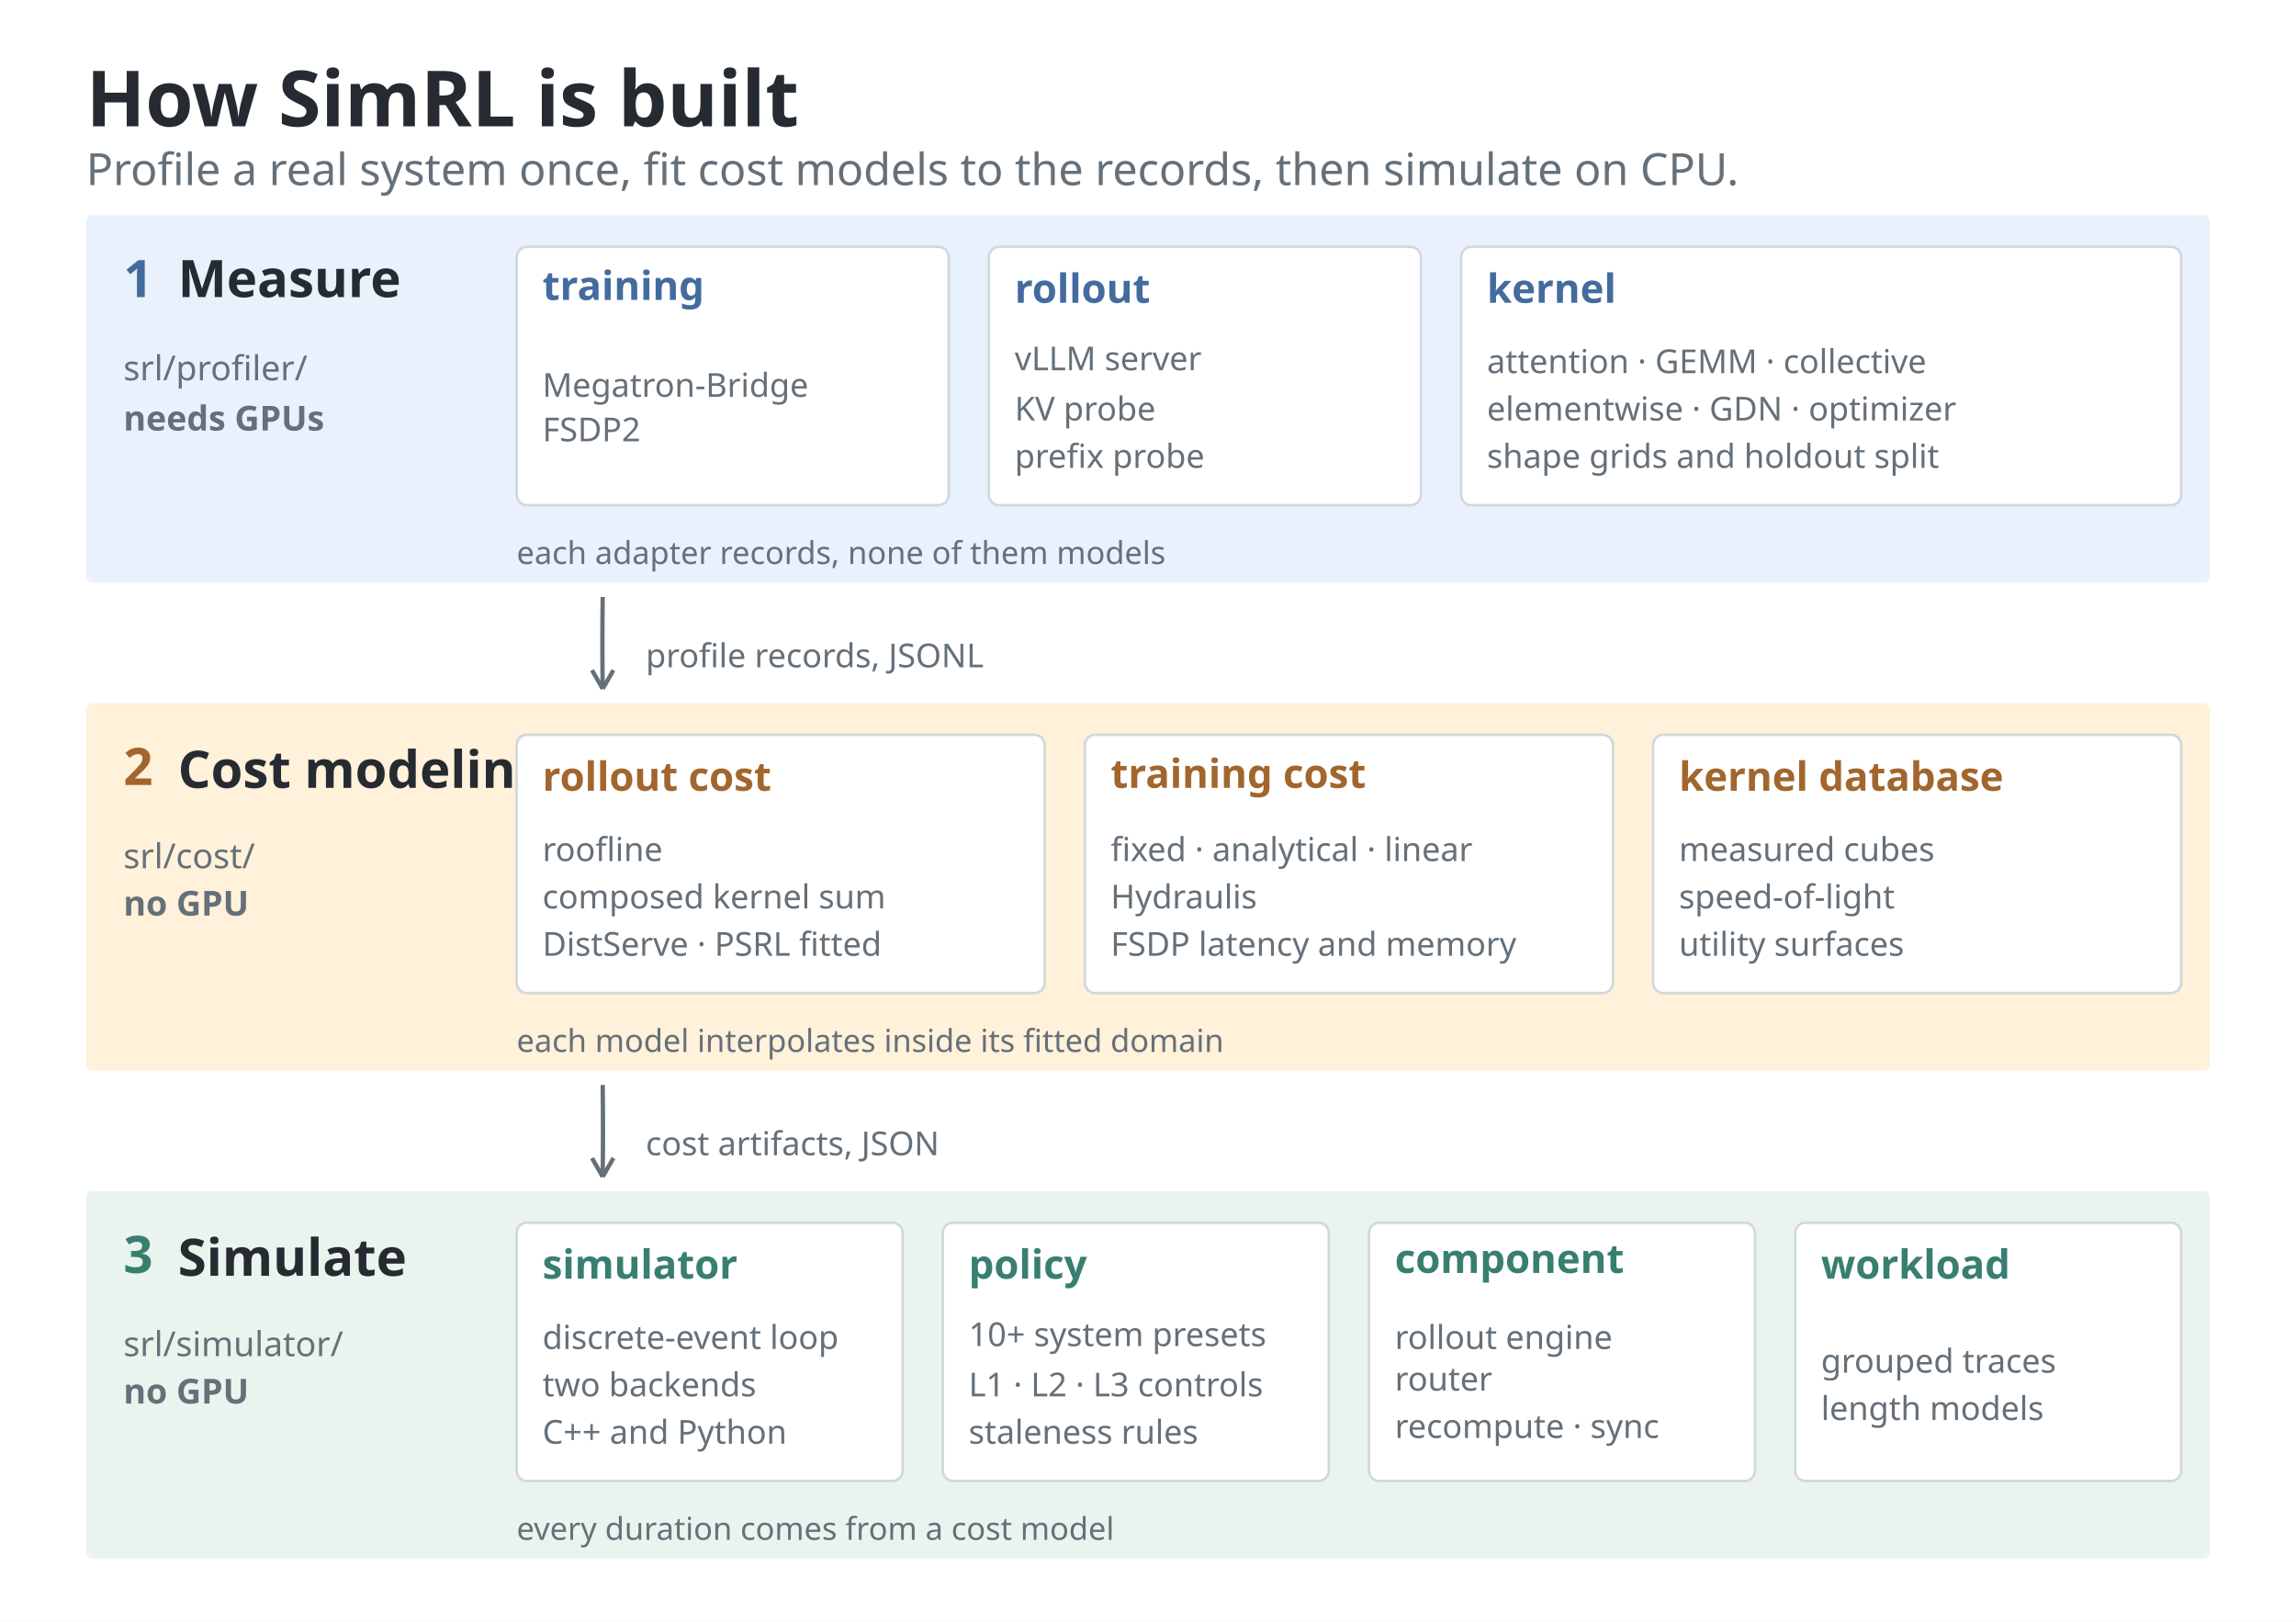
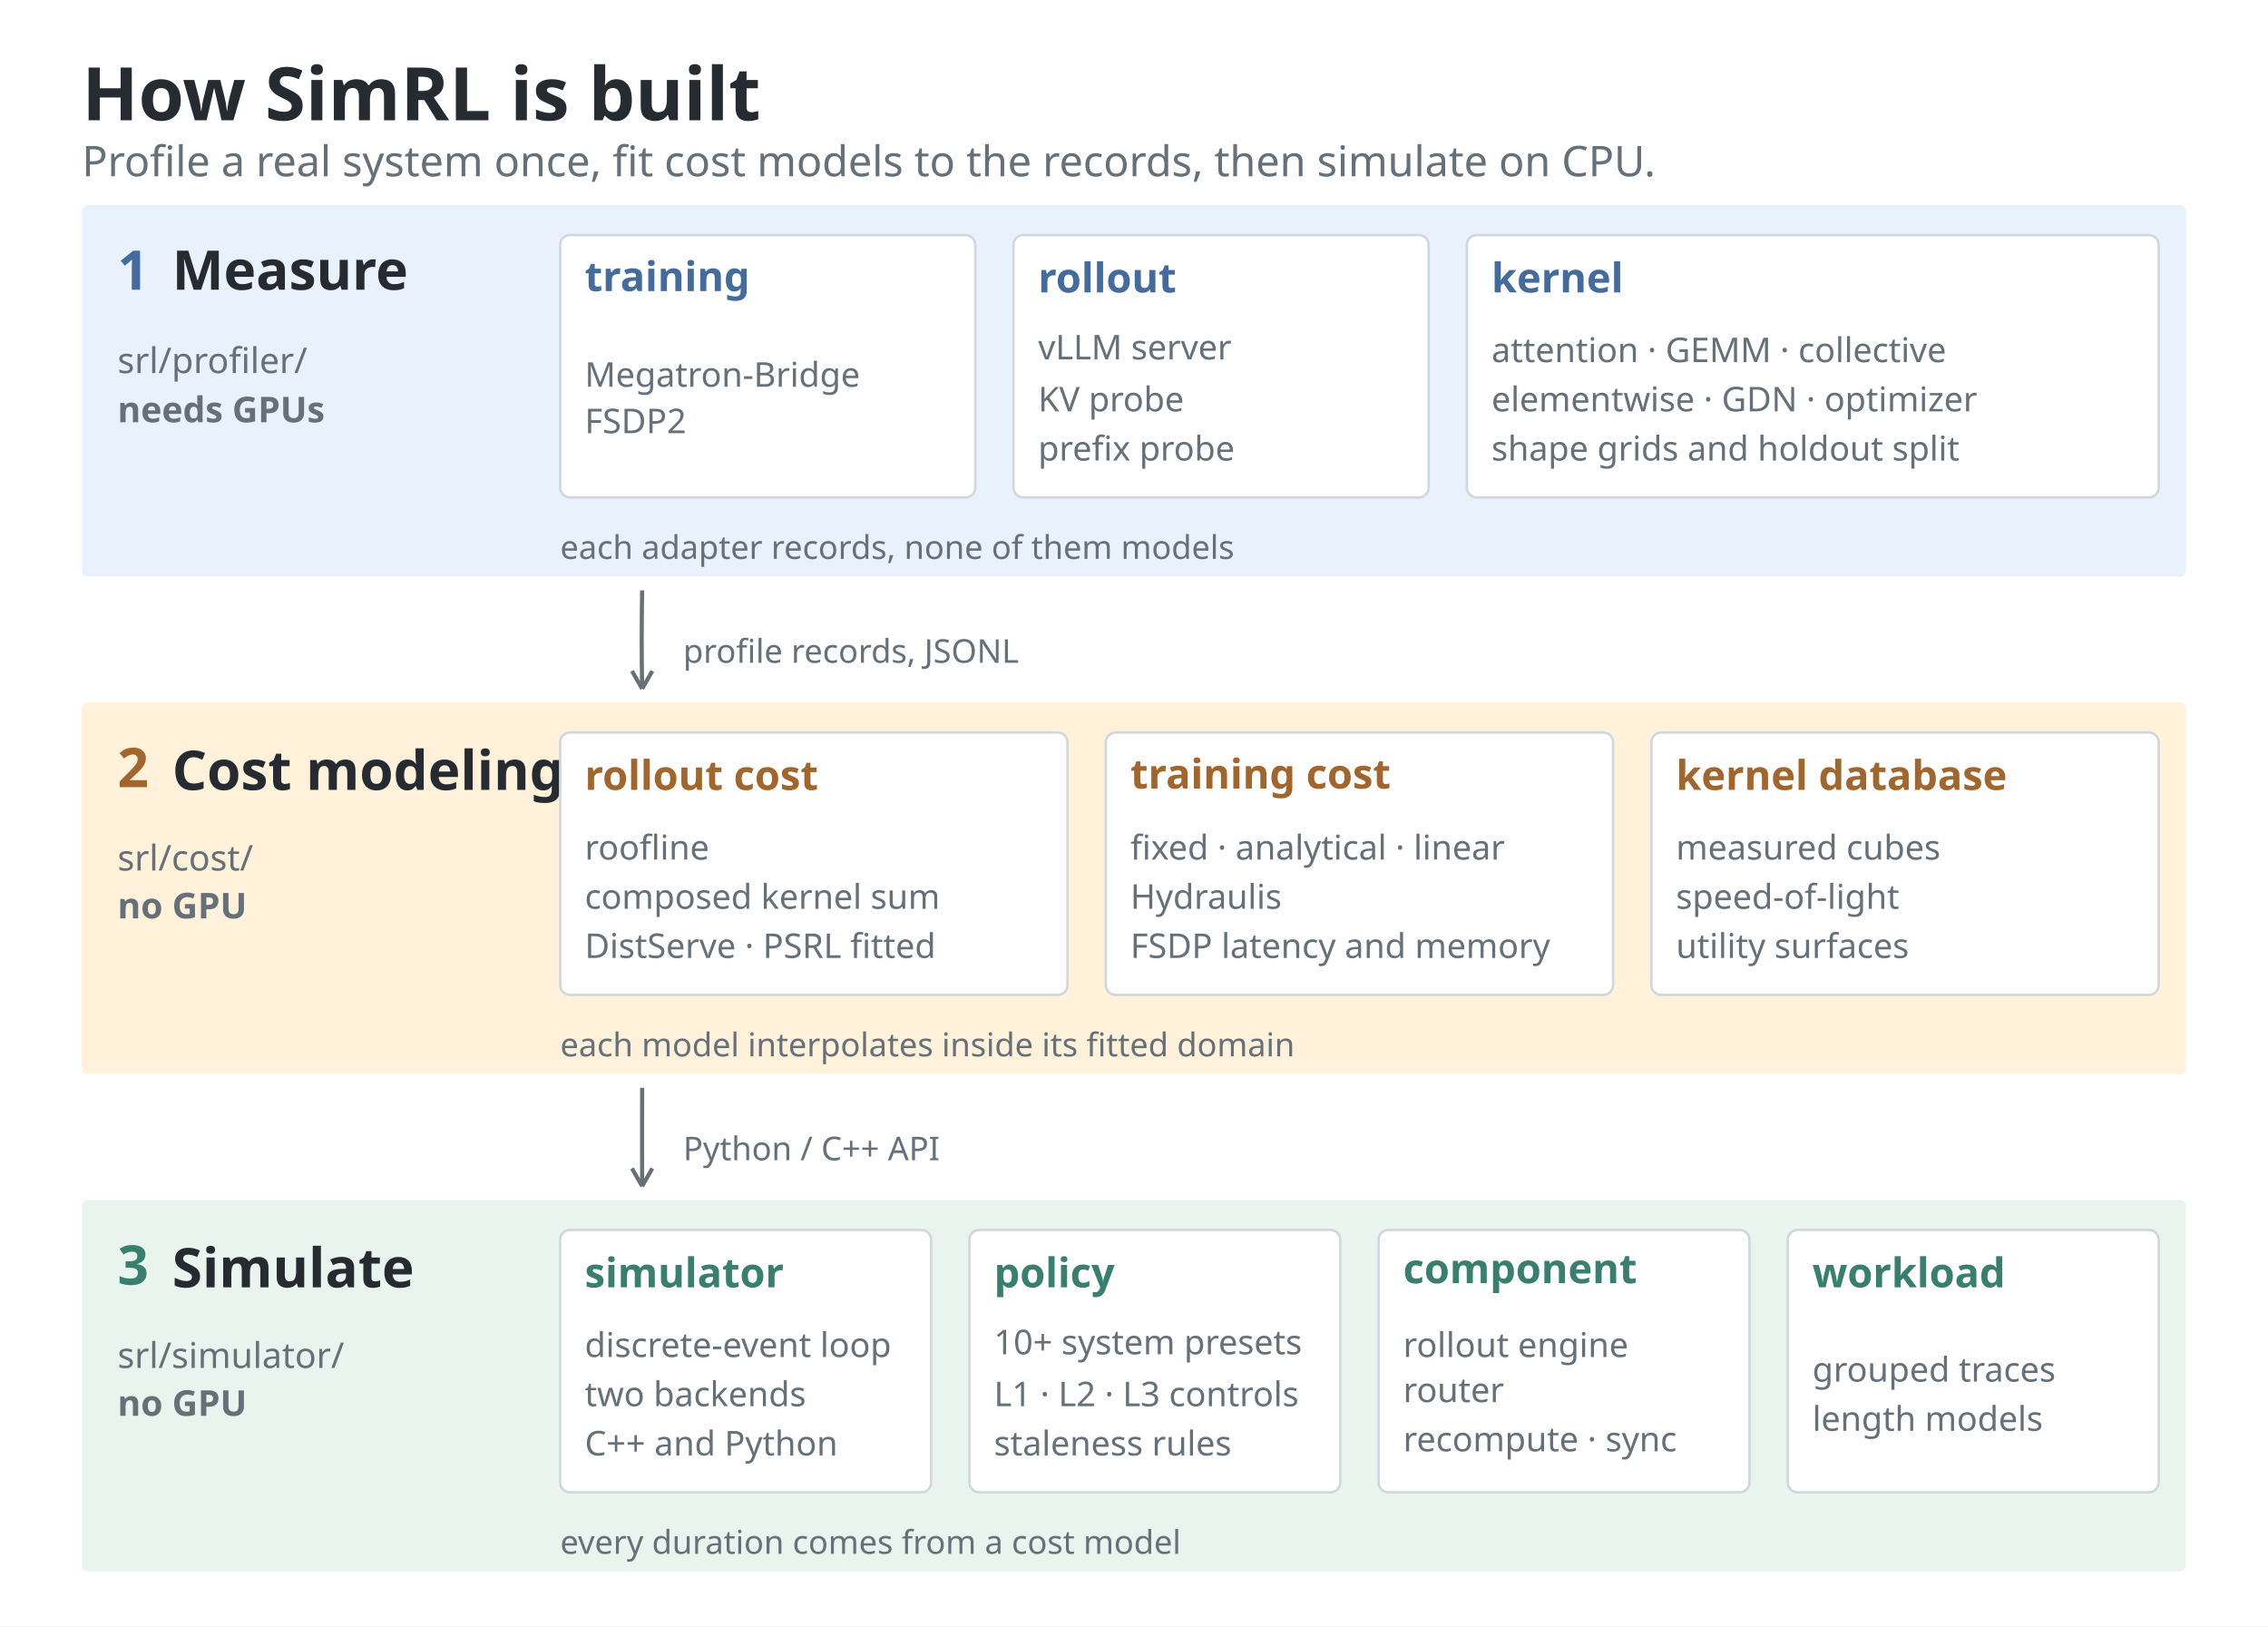
- <svg xmlns="http://www.w3.org/2000/svg" width="1600" height="1130" viewBox="0 0 1600 1130" role="img">
+ <svg xmlns="http://www.w3.org/2000/svg" width="1660" height="1190" viewBox="0 0 1660 1190" role="img">
  <style>@font-face{font-family:"Kalam";src:url("../../blog/figure-style/fonts/Kalam-Regular.ttf");font-weight:400}@font-face{font-family:"Kalam";src:url("../../blog/figure-style/fonts/Kalam-Bold.ttf");font-weight:700}@font-face{font-family:"LXGW WenKai";src:url("../../blog/figure-style/fonts/LXGWWenKai-Regular.ttf");font-weight:400}@font-face{font-family:"LXGW WenKai";src:url("../../blog/figure-style/fonts/LXGWWenKai-Regular.ttf");font-weight:700}</style>
-   <rect width="1600" height="1130" fill="#FFFFFF" />
+   <rect width="1660" height="1190" fill="#FFFFFF" />
  <text x="60" y="88" font-size="54" font-weight="700" fill="#252B31">
    <tspan x="60.00" font-family="Kalam">How SimRL is built</tspan>
  </text>
  <text x="60" y="129" font-size="31" font-weight="400" fill="#657079">
    <tspan x="60.00" font-family="Kalam">Profile a real system once, fit cost models to the records, then simulate on CPU.</tspan>
  </text>
-   <rect x="60" y="150" width="1480" height="256" rx="4.5" fill="#E8F1FC" />
-   <text x="86" y="207" font-size="36" font-weight="700" fill="#436B9E">
+   <rect x="60" y="150" width="1540" height="272" rx="4.5" fill="#E8F1FC" />
+   <text x="86" y="212" font-size="40" font-weight="700" fill="#436B9E">
    <tspan x="86.00" font-family="Kalam">1</tspan>
  </text>
-   <text x="124" y="207" font-size="36" font-weight="700" fill="#252B31">
-     <tspan x="124.00" font-family="Kalam">Measure</tspan>
+   <text x="126" y="212" font-size="40" font-weight="700" fill="#252B31">
+     <tspan x="126.00" font-family="Kalam">Measure</tspan>
  </text>
-   <text x="86" y="265" font-size="24" font-weight="400" fill="#657079">
+   <text x="86" y="273" font-size="26" font-weight="400" fill="#657079">
    <tspan x="86.00" font-family="Kalam">srl/profiler/</tspan>
  </text>
-   <text x="86" y="300" font-size="24" font-weight="700" fill="#657079">
+   <text x="86" y="309" font-size="26" font-weight="700" fill="#657079">
    <tspan x="86.00" font-family="Kalam">needs GPUs</tspan>
  </text>
-   <rect x="360" y="172" width="301.091" height="180" rx="7.2" fill="#FFFFFF" stroke="#D1D8DD" stroke-width="1.8" />
-   <text x="378" y="209" font-size="28" font-weight="700" fill="#436B9E">
-     <tspan x="378.00" font-family="Kalam">training</tspan>
+   <rect x="410" y="172" width="303.818" height="192" rx="7.2" fill="#FFFFFF" stroke="#D1D8DD" stroke-width="1.8" />
+   <text x="428" y="213" font-size="30" font-weight="700" fill="#436B9E">
+     <tspan x="428.00" font-family="Kalam">training</tspan>
  </text>
-   <text x="378" y="276.5" font-size="23" font-weight="400" fill="#657079">
-     <tspan x="378.00" font-family="Kalam">Megatron-Bridge</tspan>
+   <text x="428" y="283.0" font-size="25" font-weight="400" fill="#657079">
+     <tspan x="428.00" font-family="Kalam">Megatron-Bridge</tspan>
  </text>
-   <text x="378" y="307.5" font-size="23" font-weight="400" fill="#657079">
-     <tspan x="378.00" font-family="Kalam">FSDP2</tspan>
+   <text x="428" y="317.0" font-size="25" font-weight="400" fill="#657079">
+     <tspan x="428.00" font-family="Kalam">FSDP2</tspan>
  </text>
-   <rect x="689.091" y="172" width="301.091" height="180" rx="7.2" fill="#FFFFFF" stroke="#D1D8DD" stroke-width="1.8" />
-   <text x="707.091" y="211" font-size="28" font-weight="700" fill="#436B9E">
-     <tspan x="707.09" font-family="Kalam">rollout</tspan>
+   <rect x="741.818" y="172" width="303.818" height="192" rx="7.2" fill="#FFFFFF" stroke="#D1D8DD" stroke-width="1.8" />
+   <text x="759.818" y="214" font-size="30" font-weight="700" fill="#436B9E">
+     <tspan x="759.82" font-family="Kalam">rollout</tspan>
  </text>
-   <text x="707.091" y="258.0" font-size="23" font-weight="400" fill="#657079">
-     <tspan x="707.09" font-family="Kalam">vLLM server</tspan>
+   <text x="759.818" y="263.0" font-size="25" font-weight="400" fill="#657079">
+     <tspan x="759.82" font-family="Kalam">vLLM server</tspan>
  </text>
-   <text x="707.091" y="293.0" font-size="23" font-weight="400" fill="#657079">
-     <tspan x="707.09" font-family="Kalam">KV probe</tspan>
+   <text x="759.818" y="301.0" font-size="25" font-weight="400" fill="#657079">
+     <tspan x="759.82" font-family="Kalam">KV probe</tspan>
  </text>
-   <text x="707.091" y="326.0" font-size="23" font-weight="400" fill="#657079">
-     <tspan x="707.09" font-family="Kalam">prefix probe</tspan>
+   <text x="759.818" y="337.0" font-size="25" font-weight="400" fill="#657079">
+     <tspan x="759.82" font-family="Kalam">prefix probe</tspan>
  </text>
-   <rect x="1018.182" y="172" width="501.818" height="180" rx="7.2" fill="#FFFFFF" stroke="#D1D8DD" stroke-width="1.8" />
-   <text x="1036.182" y="211" font-size="28" font-weight="700" fill="#436B9E">
-     <tspan x="1036.18" font-family="Kalam">kernel</tspan>
+   <rect x="1073.636" y="172" width="506.364" height="192" rx="7.2" fill="#FFFFFF" stroke="#D1D8DD" stroke-width="1.8" />
+   <text x="1091.636" y="214" font-size="30" font-weight="700" fill="#436B9E">
+     <tspan x="1091.64" font-family="Kalam">kernel</tspan>
  </text>
-   <text x="1036.182" y="260.0" font-size="23" font-weight="400" fill="#657079">
-     <tspan x="1036.18" font-family="Kalam">attention · GEMM · collective</tspan>
+   <text x="1091.636" y="265.0" font-size="25" font-weight="400" fill="#657079">
+     <tspan x="1091.64" font-family="Kalam">attention · GEMM · collective</tspan>
  </text>
-   <text x="1036.182" y="293.0" font-size="23" font-weight="400" fill="#657079">
-     <tspan x="1036.18" font-family="Kalam">elementwise · GDN · optimizer</tspan>
+   <text x="1091.636" y="301.0" font-size="25" font-weight="400" fill="#657079">
+     <tspan x="1091.64" font-family="Kalam">elementwise · GDN · optimizer</tspan>
  </text>
-   <text x="1036.182" y="326.0" font-size="23" font-weight="400" fill="#657079">
-     <tspan x="1036.18" font-family="Kalam">shape grids and holdout split</tspan>
+   <text x="1091.636" y="337.0" font-size="25" font-weight="400" fill="#657079">
+     <tspan x="1091.64" font-family="Kalam">shape grids and holdout split</tspan>
  </text>
-   <text x="360" y="393" font-size="22" font-weight="400" fill="#657079">
-     <tspan x="360.00" font-family="Kalam">each adapter records, none of them models</tspan>
+   <text x="410" y="409" font-size="24" font-weight="400" fill="#657079">
+     <tspan x="410.00" font-family="Kalam">each adapter records, none of them models</tspan>
  </text>
-   <rect x="60" y="490" width="1480" height="256" rx="4.5" fill="#FFF1DA" />
-   <text x="86" y="547" font-size="36" font-weight="700" fill="#A2662D">
+   <rect x="60" y="514" width="1540" height="272" rx="4.5" fill="#FFF1DA" />
+   <text x="86" y="576" font-size="40" font-weight="700" fill="#A2662D">
    <tspan x="86.00" font-family="Kalam">2</tspan>
  </text>
-   <text x="124" y="549" font-size="36" font-weight="700" fill="#252B31">
-     <tspan x="124.00" font-family="Kalam">Cost modeling</tspan>
+   <text x="126" y="578" font-size="40" font-weight="700" fill="#252B31">
+     <tspan x="126.00" font-family="Kalam">Cost modeling</tspan>
  </text>
-   <text x="86" y="605" font-size="24" font-weight="400" fill="#657079">
+   <text x="86" y="637" font-size="26" font-weight="400" fill="#657079">
    <tspan x="86.00" font-family="Kalam">srl/cost/</tspan>
  </text>
-   <text x="86" y="638" font-size="24" font-weight="700" fill="#657079">
+   <text x="86" y="672" font-size="26" font-weight="700" fill="#657079">
    <tspan x="86.00" font-family="Kalam">no GPU</tspan>
  </text>
-   <rect x="360" y="512" width="368.0" height="180" rx="7.2" fill="#FFFFFF" stroke="#D1D8DD" stroke-width="1.8" />
-   <text x="378" y="551" font-size="28" font-weight="700" fill="#A2662D">
-     <tspan x="378.00" font-family="Kalam">rollout cost</tspan>
+   <rect x="410" y="536" width="371.333" height="192" rx="7.2" fill="#FFFFFF" stroke="#D1D8DD" stroke-width="1.8" />
+   <text x="428" y="578" font-size="30" font-weight="700" fill="#A2662D">
+     <tspan x="428.00" font-family="Kalam">rollout cost</tspan>
  </text>
-   <text x="378" y="600.0" font-size="23" font-weight="400" fill="#657079">
-     <tspan x="378.00" font-family="Kalam">roofline</tspan>
+   <text x="428" y="629.0" font-size="25" font-weight="400" fill="#657079">
+     <tspan x="428.00" font-family="Kalam">roofline</tspan>
  </text>
-   <text x="378" y="633.0" font-size="23" font-weight="400" fill="#657079">
-     <tspan x="378.00" font-family="Kalam">composed kernel sum</tspan>
+   <text x="428" y="665.0" font-size="25" font-weight="400" fill="#657079">
+     <tspan x="428.00" font-family="Kalam">composed kernel sum</tspan>
  </text>
-   <text x="378" y="666.0" font-size="23" font-weight="400" fill="#657079">
-     <tspan x="378.00" font-family="Kalam">DistServe · PSRL fitted</tspan>
+   <text x="428" y="701.0" font-size="25" font-weight="400" fill="#657079">
+     <tspan x="428.00" font-family="Kalam">DistServe · PSRL fitted</tspan>
  </text>
-   <rect x="756.0" y="512" width="368.0" height="180" rx="7.2" fill="#FFFFFF" stroke="#D1D8DD" stroke-width="1.8" />
-   <text x="774.0" y="549" font-size="28" font-weight="700" fill="#A2662D">
-     <tspan x="774.00" font-family="Kalam">training cost</tspan>
+   <rect x="809.333" y="536" width="371.333" height="192" rx="7.2" fill="#FFFFFF" stroke="#D1D8DD" stroke-width="1.8" />
+   <text x="827.333" y="577" font-size="30" font-weight="700" fill="#A2662D">
+     <tspan x="827.33" font-family="Kalam">training cost</tspan>
  </text>
-   <text x="774.0" y="600.0" font-size="23" font-weight="400" fill="#657079">
-     <tspan x="774.00" font-family="Kalam">fixed · analytical · linear</tspan>
+   <text x="827.333" y="629.0" font-size="25" font-weight="400" fill="#657079">
+     <tspan x="827.33" font-family="Kalam">fixed · analytical · linear</tspan>
  </text>
-   <text x="774.0" y="633.0" font-size="23" font-weight="400" fill="#657079">
-     <tspan x="774.00" font-family="Kalam">Hydraulis</tspan>
+   <text x="827.333" y="665.0" font-size="25" font-weight="400" fill="#657079">
+     <tspan x="827.33" font-family="Kalam">Hydraulis</tspan>
  </text>
-   <text x="774.0" y="666.0" font-size="23" font-weight="400" fill="#657079">
-     <tspan x="774.00" font-family="Kalam">FSDP latency and memory</tspan>
+   <text x="827.333" y="701.0" font-size="25" font-weight="400" fill="#657079">
+     <tspan x="827.33" font-family="Kalam">FSDP latency and memory</tspan>
  </text>
-   <rect x="1152.0" y="512" width="368.0" height="180" rx="7.2" fill="#FFFFFF" stroke="#D1D8DD" stroke-width="1.8" />
-   <text x="1170.0" y="551" font-size="28" font-weight="700" fill="#A2662D">
-     <tspan x="1170.00" font-family="Kalam">kernel database</tspan>
+   <rect x="1208.667" y="536" width="371.333" height="192" rx="7.2" fill="#FFFFFF" stroke="#D1D8DD" stroke-width="1.8" />
+   <text x="1226.667" y="578" font-size="30" font-weight="700" fill="#A2662D">
+     <tspan x="1226.67" font-family="Kalam">kernel database</tspan>
  </text>
-   <text x="1170.0" y="600.0" font-size="23" font-weight="400" fill="#657079">
-     <tspan x="1170.00" font-family="Kalam">measured cubes</tspan>
+   <text x="1226.667" y="629.0" font-size="25" font-weight="400" fill="#657079">
+     <tspan x="1226.67" font-family="Kalam">measured cubes</tspan>
  </text>
-   <text x="1170.0" y="633.0" font-size="23" font-weight="400" fill="#657079">
-     <tspan x="1170.00" font-family="Kalam">speed-of-light</tspan>
+   <text x="1226.667" y="665.0" font-size="25" font-weight="400" fill="#657079">
+     <tspan x="1226.67" font-family="Kalam">speed-of-light</tspan>
  </text>
-   <text x="1170.0" y="666.0" font-size="23" font-weight="400" fill="#657079">
-     <tspan x="1170.00" font-family="Kalam">utility surfaces</tspan>
+   <text x="1226.667" y="701.0" font-size="25" font-weight="400" fill="#657079">
+     <tspan x="1226.67" font-family="Kalam">utility surfaces</tspan>
  </text>
-   <text x="360" y="733" font-size="22" font-weight="400" fill="#657079">
-     <tspan x="360.00" font-family="Kalam">each model interpolates inside its fitted domain</tspan>
+   <text x="410" y="773" font-size="24" font-weight="400" fill="#657079">
+     <tspan x="410.00" font-family="Kalam">each model interpolates inside its fitted domain</tspan>
  </text>
-   <rect x="60" y="830" width="1480" height="256" rx="4.5" fill="#EAF4EF" />
-   <text x="86" y="887" font-size="36" font-weight="700" fill="#387F70">
+   <rect x="60" y="878" width="1540" height="272" rx="4.5" fill="#EAF4EF" />
+   <text x="86" y="940" font-size="40" font-weight="700" fill="#387F70">
    <tspan x="86.00" font-family="Kalam">3</tspan>
  </text>
-   <text x="124" y="889" font-size="36" font-weight="700" fill="#252B31">
-     <tspan x="124.00" font-family="Kalam">Simulate</tspan>
+   <text x="126" y="942" font-size="40" font-weight="700" fill="#252B31">
+     <tspan x="126.00" font-family="Kalam">Simulate</tspan>
  </text>
-   <text x="86" y="945" font-size="24" font-weight="400" fill="#657079">
+   <text x="86" y="1001" font-size="26" font-weight="400" fill="#657079">
    <tspan x="86.00" font-family="Kalam">srl/simulator/</tspan>
  </text>
-   <text x="86" y="978" font-size="24" font-weight="700" fill="#657079">
+   <text x="86" y="1036" font-size="26" font-weight="700" fill="#657079">
    <tspan x="86.00" font-family="Kalam">no GPU</tspan>
  </text>
-   <rect x="360" y="852" width="269.0" height="180" rx="7.2" fill="#FFFFFF" stroke="#D1D8DD" stroke-width="1.8" />
-   <text x="378" y="891" font-size="28" font-weight="700" fill="#387F70">
-     <tspan x="378.00" font-family="Kalam">simulator</tspan>
+   <rect x="410" y="900" width="271.5" height="192" rx="7.2" fill="#FFFFFF" stroke="#D1D8DD" stroke-width="1.8" />
+   <text x="428" y="942" font-size="30" font-weight="700" fill="#387F70">
+     <tspan x="428.00" font-family="Kalam">simulator</tspan>
  </text>
-   <text x="378" y="940.0" font-size="23" font-weight="400" fill="#657079">
-     <tspan x="378.00" font-family="Kalam">discrete-event loop</tspan>
+   <text x="428" y="993.0" font-size="25" font-weight="400" fill="#657079">
+     <tspan x="428.00" font-family="Kalam">discrete-event loop</tspan>
  </text>
-   <text x="378" y="973.0" font-size="23" font-weight="400" fill="#657079">
-     <tspan x="378.00" font-family="Kalam">two backends</tspan>
+   <text x="428" y="1029.0" font-size="25" font-weight="400" fill="#657079">
+     <tspan x="428.00" font-family="Kalam">two backends</tspan>
  </text>
-   <text x="378" y="1006.0" font-size="23" font-weight="400" fill="#657079">
-     <tspan x="378.00" font-family="Kalam">C++ and Python</tspan>
+   <text x="428" y="1065.0" font-size="25" font-weight="400" fill="#657079">
+     <tspan x="428.00" font-family="Kalam">C++ and Python</tspan>
  </text>
-   <rect x="657.0" y="852" width="269.0" height="180" rx="7.2" fill="#FFFFFF" stroke="#D1D8DD" stroke-width="1.8" />
-   <text x="675.0" y="891" font-size="28" font-weight="700" fill="#387F70">
-     <tspan x="675.00" font-family="Kalam">policy</tspan>
+   <rect x="709.5" y="900" width="271.5" height="192" rx="7.2" fill="#FFFFFF" stroke="#D1D8DD" stroke-width="1.8" />
+   <text x="727.5" y="942" font-size="30" font-weight="700" fill="#387F70">
+     <tspan x="727.50" font-family="Kalam">policy</tspan>
  </text>
-   <text x="675.0" y="938.0" font-size="23" font-weight="400" fill="#657079">
-     <tspan x="675.00" font-family="Kalam">10+ system presets</tspan>
+   <text x="727.5" y="991.0" font-size="25" font-weight="400" fill="#657079">
+     <tspan x="727.50" font-family="Kalam">10+ system presets</tspan>
  </text>
-   <text x="675.0" y="973.0" font-size="23" font-weight="400" fill="#657079">
-     <tspan x="675.00" font-family="Kalam">L1 · L2 · L3 controls</tspan>
+   <text x="727.5" y="1029.0" font-size="25" font-weight="400" fill="#657079">
+     <tspan x="727.50" font-family="Kalam">L1 · L2 · L3 controls</tspan>
  </text>
-   <text x="675.0" y="1006.0" font-size="23" font-weight="400" fill="#657079">
-     <tspan x="675.00" font-family="Kalam">staleness rules</tspan>
+   <text x="727.5" y="1065.0" font-size="25" font-weight="400" fill="#657079">
+     <tspan x="727.50" font-family="Kalam">staleness rules</tspan>
  </text>
-   <rect x="954.0" y="852" width="269.0" height="180" rx="7.2" fill="#FFFFFF" stroke="#D1D8DD" stroke-width="1.8" />
-   <text x="972.0" y="887" font-size="28" font-weight="700" fill="#387F70">
-     <tspan x="972.00" font-family="Kalam">component</tspan>
+   <rect x="1009.0" y="900" width="271.5" height="192" rx="7.2" fill="#FFFFFF" stroke="#D1D8DD" stroke-width="1.8" />
+   <text x="1027.0" y="939" font-size="30" font-weight="700" fill="#387F70">
+     <tspan x="1027.00" font-family="Kalam">component</tspan>
  </text>
-   <text x="972.0" y="940.0" font-size="23" font-weight="400" fill="#657079">
-     <tspan x="972.00" font-family="Kalam">rollout engine</tspan>
+   <text x="1027.0" y="993.0" font-size="25" font-weight="400" fill="#657079">
+     <tspan x="1027.00" font-family="Kalam">rollout engine</tspan>
  </text>
-   <text x="972.0" y="969.0" font-size="23" font-weight="400" fill="#657079">
-     <tspan x="972.00" font-family="Kalam">router</tspan>
+   <text x="1027.0" y="1026.0" font-size="25" font-weight="400" fill="#657079">
+     <tspan x="1027.00" font-family="Kalam">router</tspan>
  </text>
-   <text x="972.0" y="1002.0" font-size="23" font-weight="400" fill="#657079">
-     <tspan x="972.00" font-family="Kalam">recompute · sync</tspan>
+   <text x="1027.0" y="1062.0" font-size="25" font-weight="400" fill="#657079">
+     <tspan x="1027.00" font-family="Kalam">recompute · sync</tspan>
  </text>
-   <rect x="1251.0" y="852" width="269.0" height="180" rx="7.2" fill="#FFFFFF" stroke="#D1D8DD" stroke-width="1.8" />
-   <text x="1269.0" y="891" font-size="28" font-weight="700" fill="#387F70">
-     <tspan x="1269.00" font-family="Kalam">workload</tspan>
+   <rect x="1308.5" y="900" width="271.5" height="192" rx="7.2" fill="#FFFFFF" stroke="#D1D8DD" stroke-width="1.8" />
+   <text x="1326.5" y="942" font-size="30" font-weight="700" fill="#387F70">
+     <tspan x="1326.50" font-family="Kalam">workload</tspan>
  </text>
-   <text x="1269.0" y="956.5" font-size="23" font-weight="400" fill="#657079">
-     <tspan x="1269.00" font-family="Kalam">grouped traces</tspan>
+   <text x="1326.5" y="1011.0" font-size="25" font-weight="400" fill="#657079">
+     <tspan x="1326.50" font-family="Kalam">grouped traces</tspan>
  </text>
-   <text x="1269.0" y="989.5" font-size="23" font-weight="400" fill="#657079">
-     <tspan x="1269.00" font-family="Kalam">length models</tspan>
+   <text x="1326.5" y="1047.0" font-size="25" font-weight="400" fill="#657079">
+     <tspan x="1326.50" font-family="Kalam">length models</tspan>
  </text>
-   <text x="360" y="1073" font-size="22" font-weight="400" fill="#657079">
-     <tspan x="360.00" font-family="Kalam">every duration comes from a cost model</tspan>
+   <text x="410" y="1137" font-size="24" font-weight="400" fill="#657079">
+     <tspan x="410.00" font-family="Kalam">every duration comes from a cost model</tspan>
  </text>
-   <path d="M 420 416 Q 419.57 448.00 420 480" fill="none" stroke="#657079" stroke-width="3" />
-   <path d="M 420 480 Q 416.27 473.49 412.547 466.983" fill="none" stroke="#657079" stroke-width="3" />
-   <path d="M 420 480 Q 423.73 473.49 427.453 466.983" fill="none" stroke="#657079" stroke-width="3" />
-   <text x="450" y="465.0" font-size="23" font-weight="400" fill="#657079">
-     <tspan x="450.00" font-family="Kalam">profile records, JSONL</tspan>
+   <path d="M 470 432 Q 469.38 468.00 470 504" fill="none" stroke="#657079" stroke-width="3" />
+   <path d="M 470 504 Q 466.27 497.49 462.547 490.983" fill="none" stroke="#657079" stroke-width="3" />
+   <path d="M 470 504 Q 473.73 497.49 477.453 490.983" fill="none" stroke="#657079" stroke-width="3" />
+   <text x="500" y="485.0" font-size="24" font-weight="400" fill="#657079">
+     <tspan x="500.00" font-family="Kalam">profile records, JSONL</tspan>
  </text>
-   <path d="M 420 756 Q 420.41 788.00 420 820" fill="none" stroke="#657079" stroke-width="3" />
-   <path d="M 420 820 Q 416.27 813.49 412.547 806.983" fill="none" stroke="#657079" stroke-width="3" />
-   <path d="M 420 820 Q 423.73 813.49 427.453 806.983" fill="none" stroke="#657079" stroke-width="3" />
-   <text x="450" y="805.0" font-size="23" font-weight="400" fill="#657079">
-     <tspan x="450.00" font-family="Kalam">cost artifacts, JSON</tspan>
+   <path d="M 470 796 Q 469.90 832.00 470 868" fill="none" stroke="#657079" stroke-width="3" />
+   <path d="M 470 868 Q 466.27 861.49 462.547 854.983" fill="none" stroke="#657079" stroke-width="3" />
+   <path d="M 470 868 Q 473.73 861.49 477.453 854.983" fill="none" stroke="#657079" stroke-width="3" />
+   <text x="500" y="849.0" font-size="24" font-weight="400" fill="#657079">
+     <tspan x="500.00" font-family="Kalam">Python / C++ API</tspan>
  </text>
</svg>
